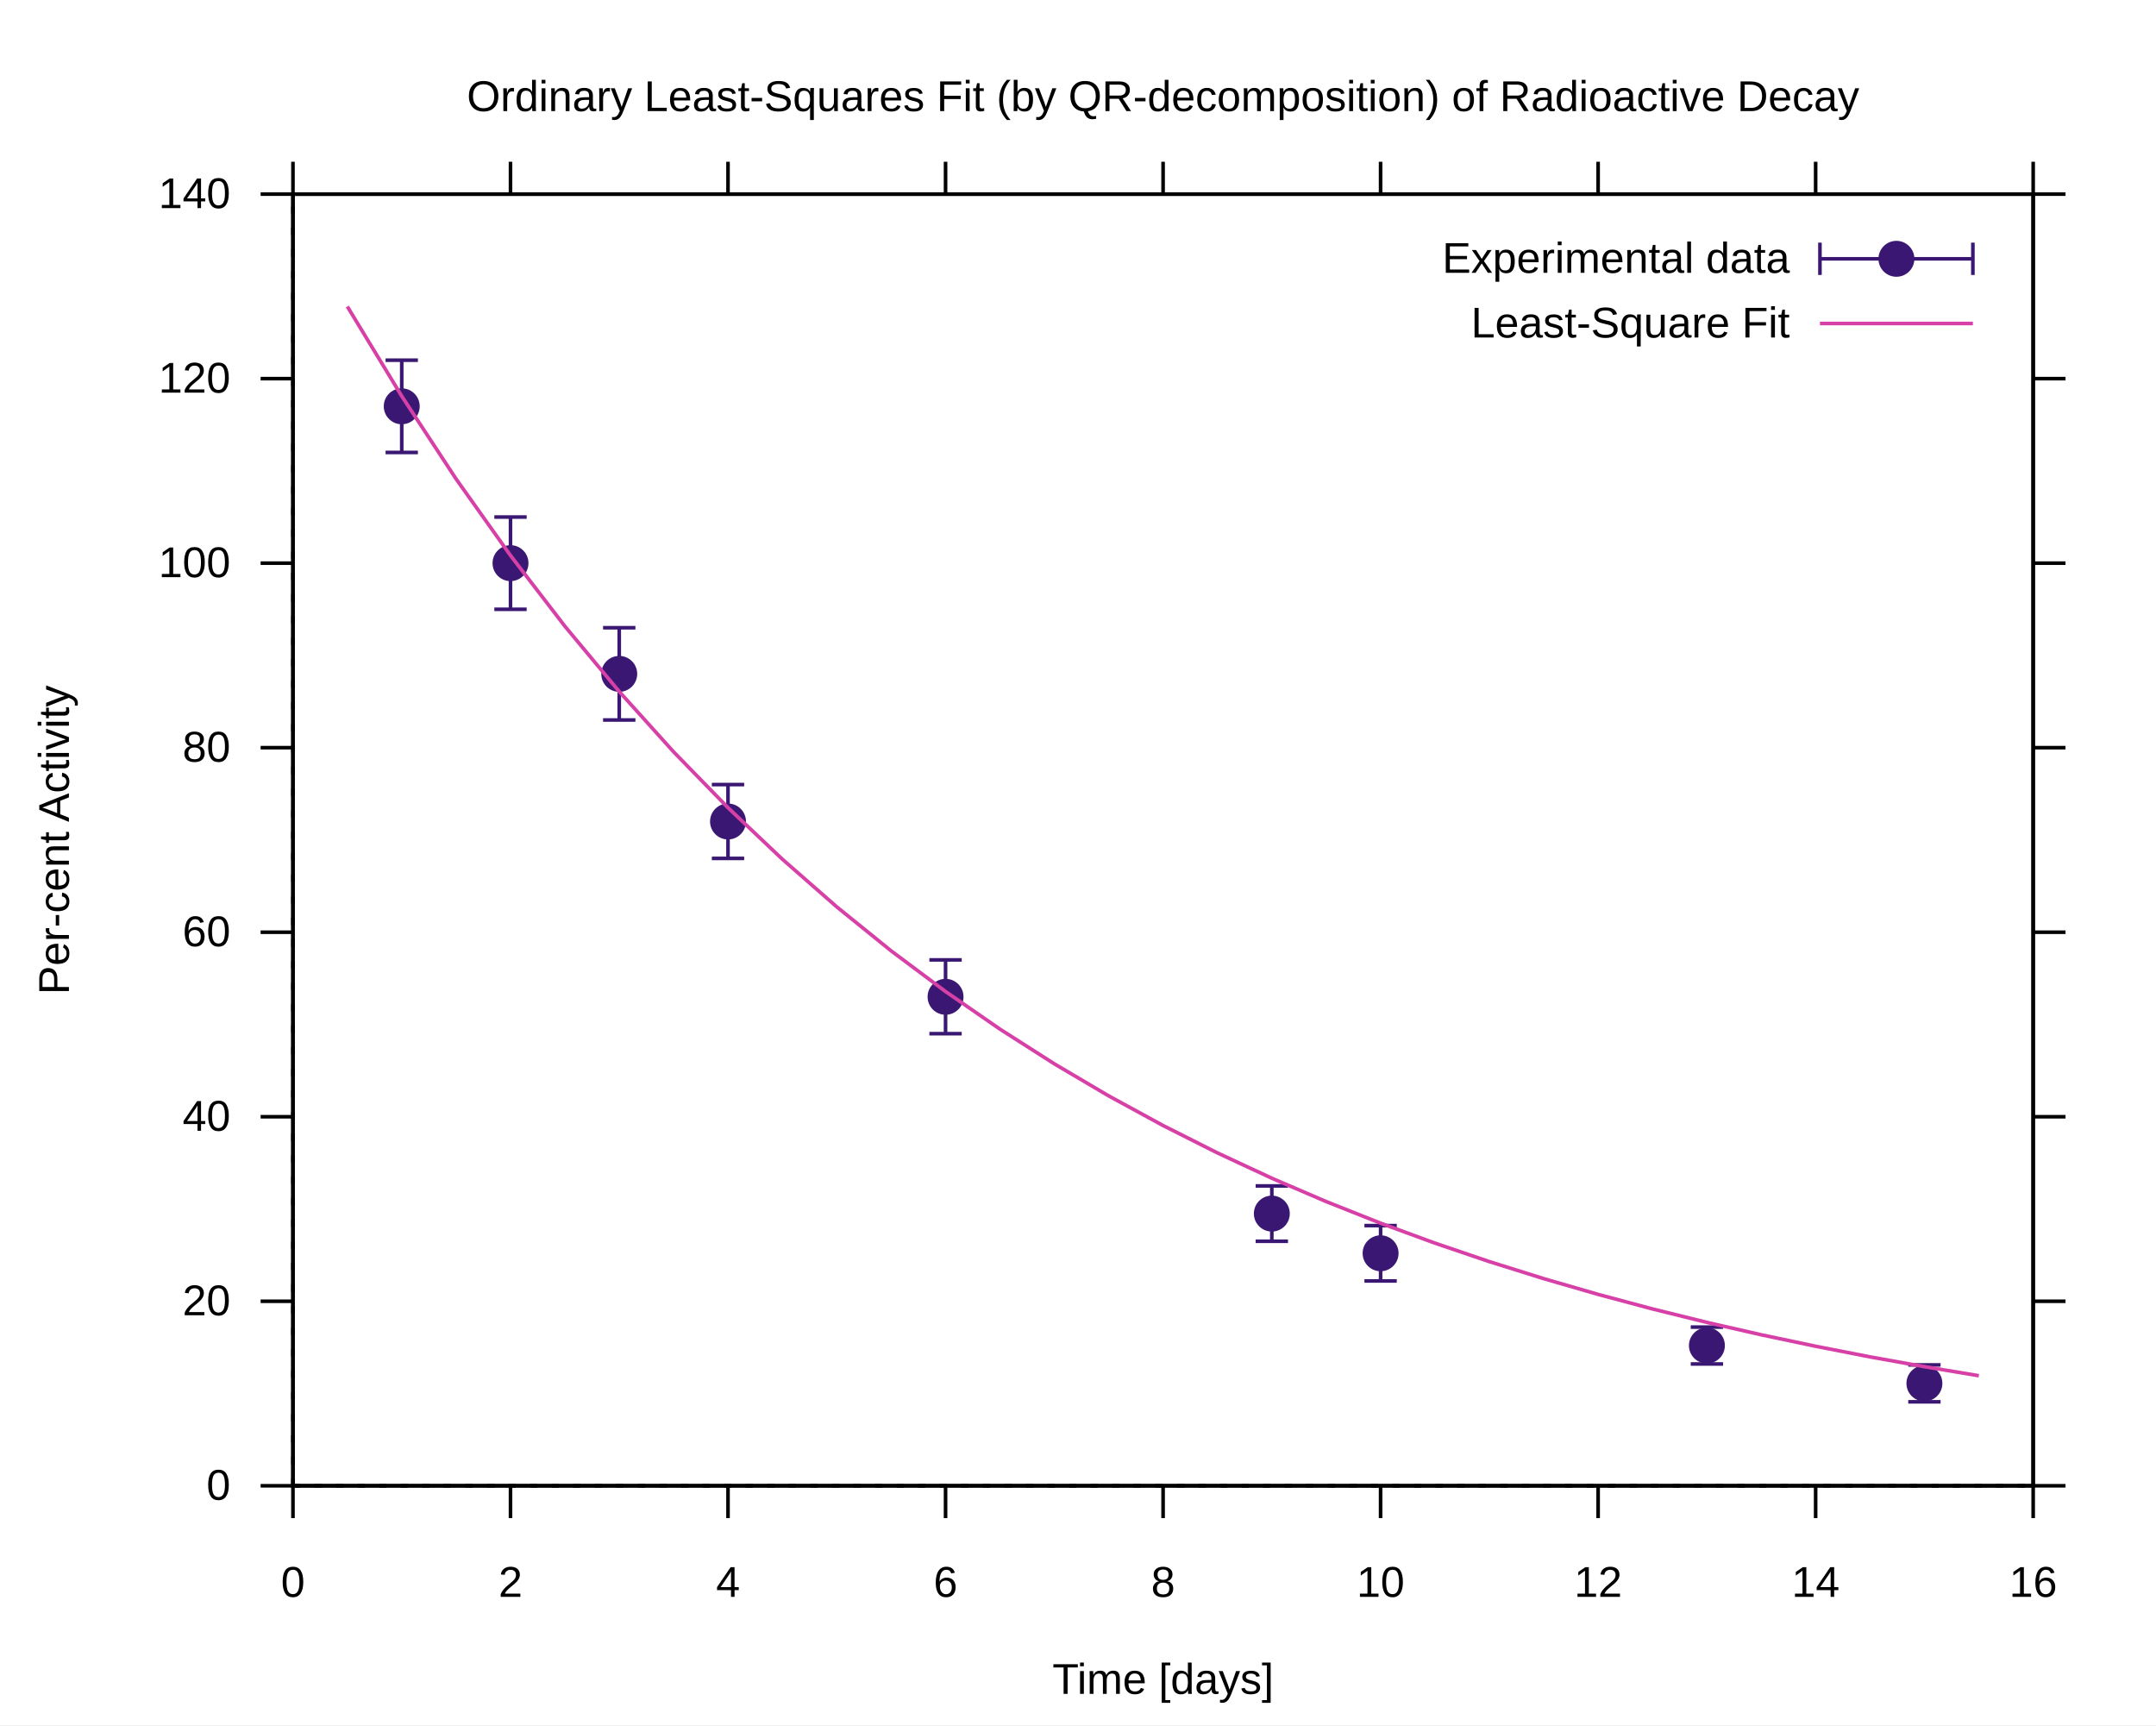
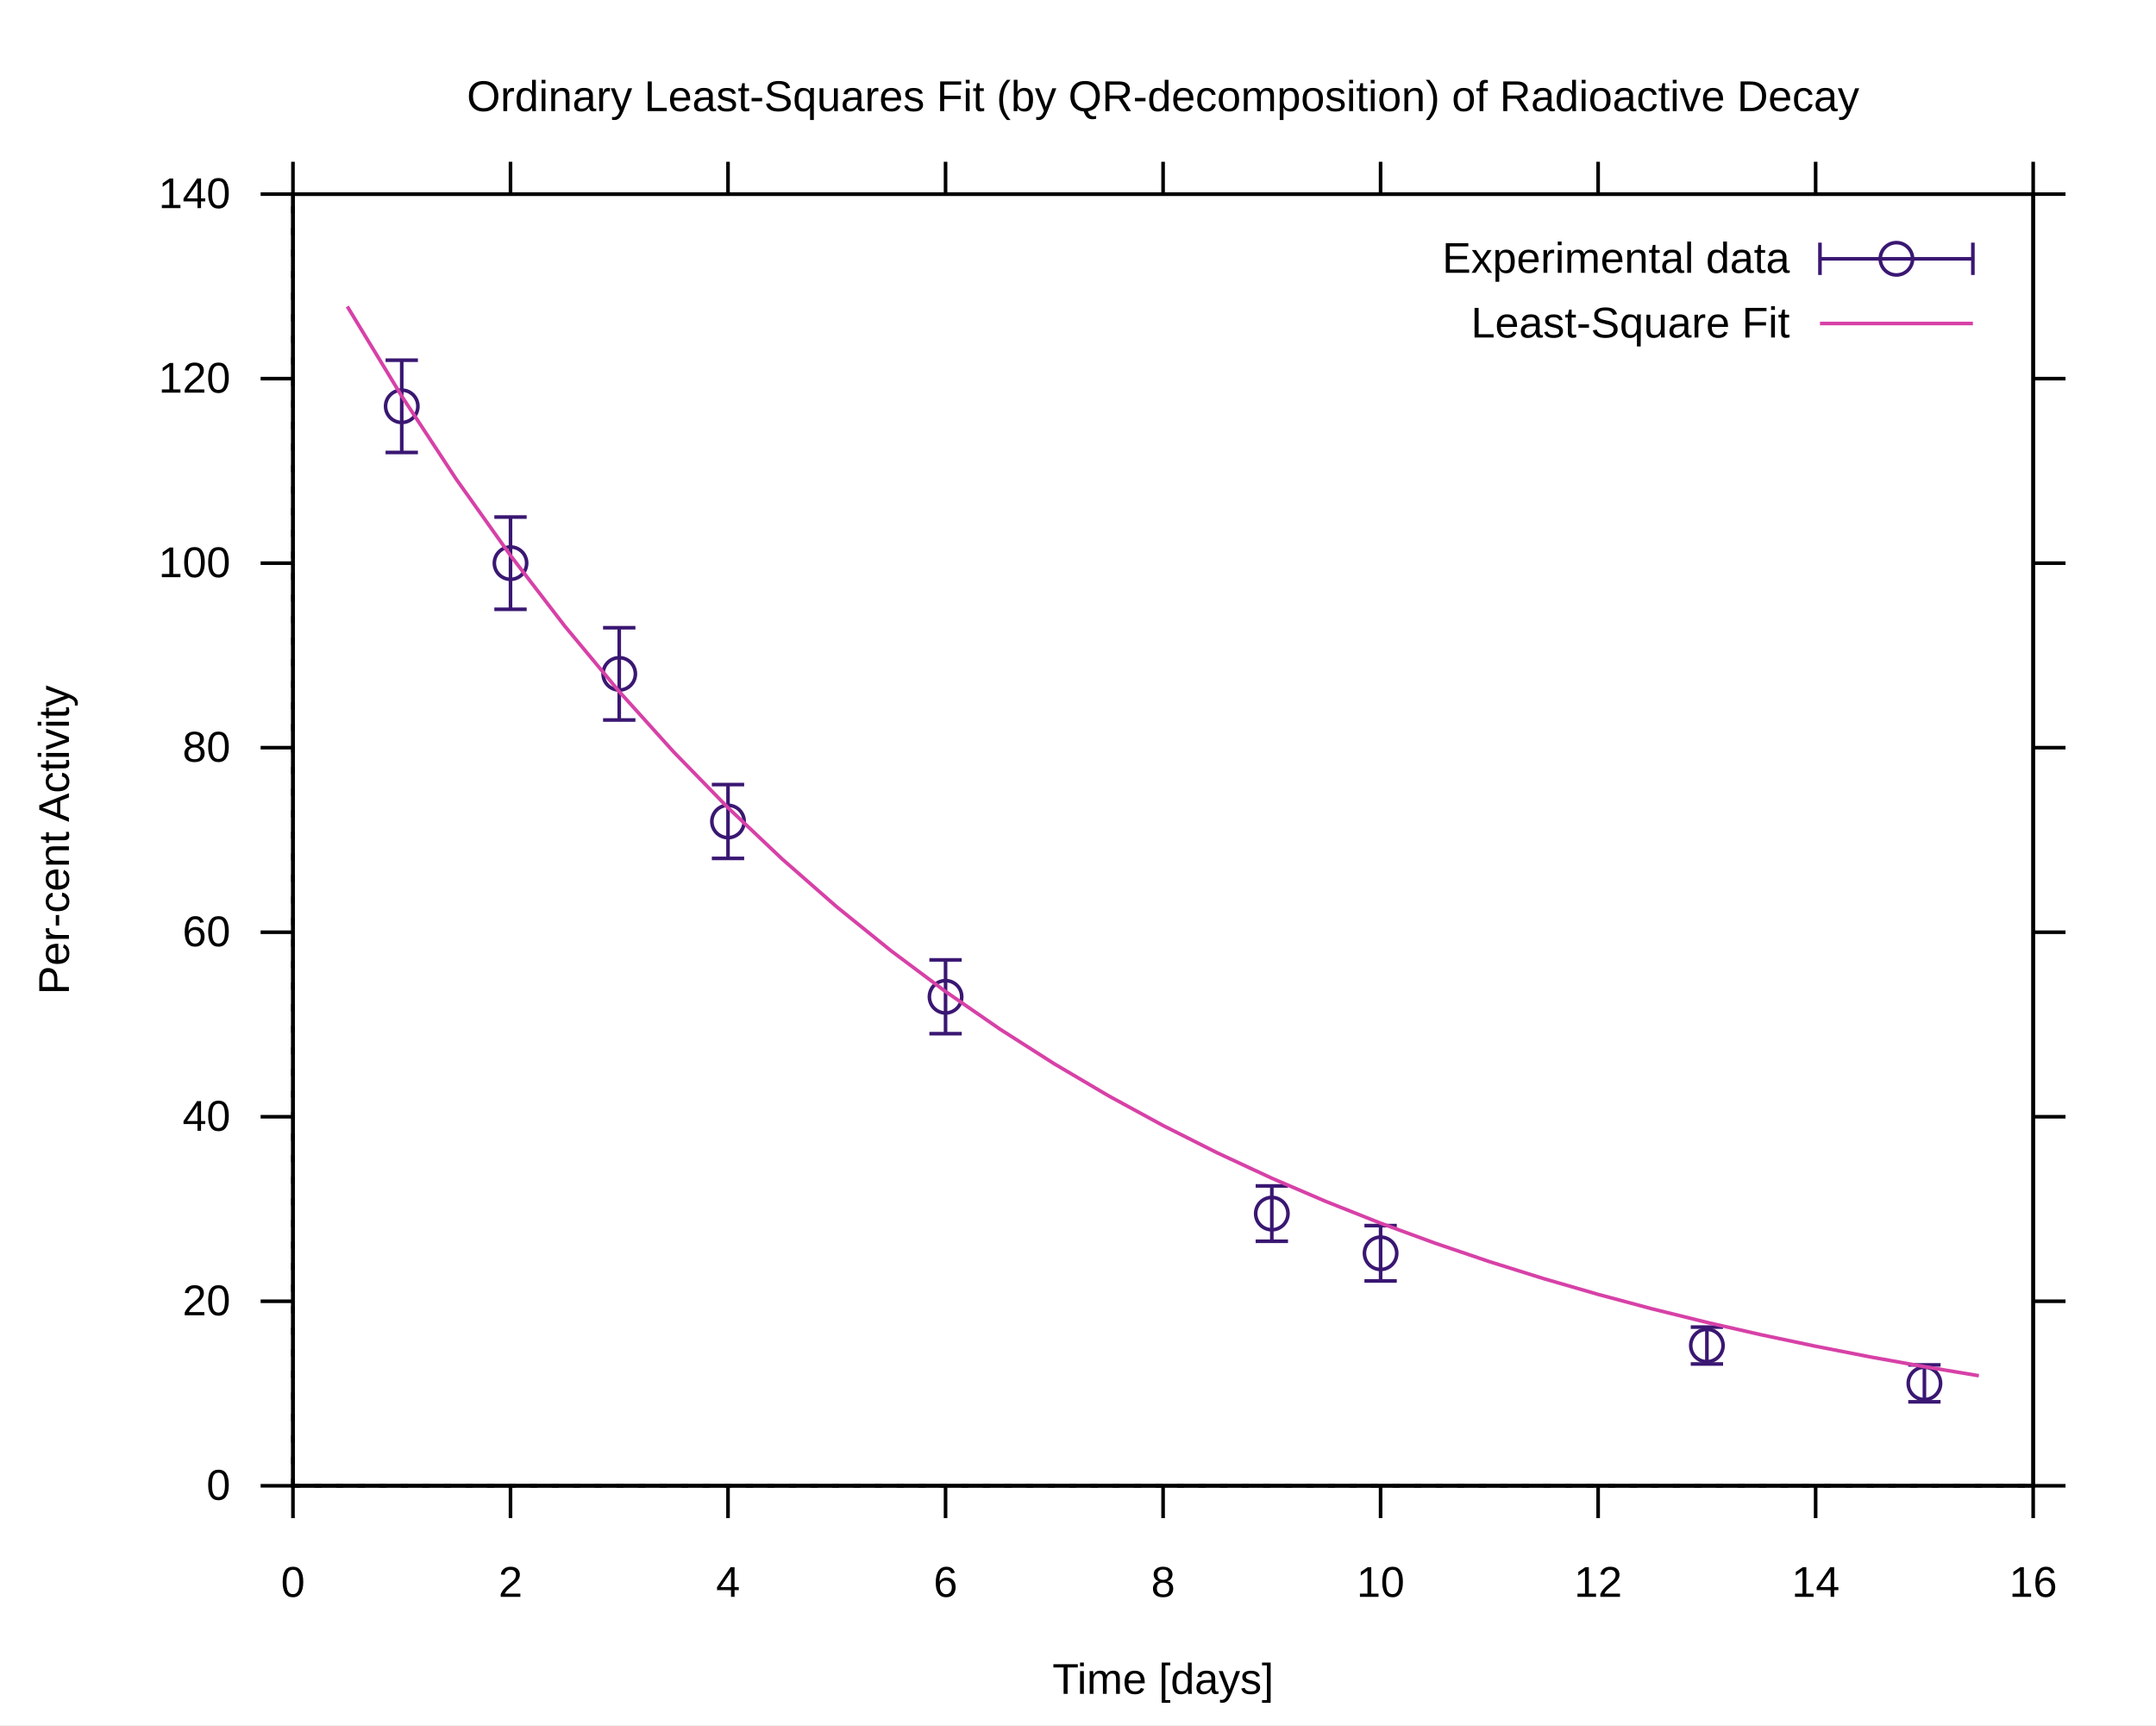
<svg xmlns="http://www.w3.org/2000/svg" xmlns:xlink="http://www.w3.org/1999/xlink" width="600" height="480" viewBox="0 0 600 480">
  <g id="gnuplot_canvas">
    <rect x="0" y="0" width="600" height="480" fill="#ffffff" />
    <defs>
      <circle id="gpDot" r="0.5" stroke-width="0.5" stroke="currentColor" />
      <path id="gpPt0" stroke-width="0.222" stroke="currentColor" d="M-1,0 h2 M0,-1 v2" />
      <path id="gpPt1" stroke-width="0.222" stroke="currentColor" d="M-1,-1 L1,1 M1,-1 L-1,1" />
      <path id="gpPt2" stroke-width="0.222" stroke="currentColor" d="M-1,0 L1,0 M0,-1 L0,1 M-1,-1 L1,1 M-1,1 L1,-1" />
      <rect id="gpPt3" stroke-width="0.222" stroke="currentColor" x="-1" y="-1" width="2" height="2" />
      <rect id="gpPt4" stroke-width="0.222" stroke="currentColor" fill="currentColor" x="-1" y="-1" width="2" height="2" />
      <circle id="gpPt5" stroke-width="0.222" stroke="currentColor" cx="0" cy="0" r="1" />
      <use xlink:href="#gpPt5" id="gpPt6" fill="currentColor" stroke="none" />
      <path id="gpPt7" stroke-width="0.222" stroke="currentColor" d="M0,-1.33 L-1.33,0.67 L1.33,0.67 z" />
      <use xlink:href="#gpPt7" id="gpPt8" fill="currentColor" stroke="none" />
      <use xlink:href="#gpPt7" id="gpPt9" stroke="currentColor" transform="rotate(180)" />
      <use xlink:href="#gpPt9" id="gpPt10" fill="currentColor" stroke="none" />
      <use xlink:href="#gpPt3" id="gpPt11" stroke="currentColor" transform="rotate(45)" />
      <use xlink:href="#gpPt11" id="gpPt12" fill="currentColor" stroke="none" />
      <path id="gpPt13" stroke-width="0.222" stroke="currentColor" d="M0,1.330 L1.265,0.411 L0.782,-1.067 L-0.782,-1.076 L-1.265,0.411 z" />
      <use xlink:href="#gpPt13" id="gpPt14" fill="currentColor" stroke="none" />
      <filter id="textbox" filterUnits="objectBoundingBox" x="0" y="0" height="1" width="1">
        <feFlood flood-color="#FFFFFF" flood-opacity="1" result="bgnd" />
        <feComposite in="SourceGraphic" in2="bgnd" operator="atop" />
      </filter>
      <filter id="greybox" filterUnits="objectBoundingBox" x="0" y="0" height="1" width="1">
        <feFlood flood-color="lightgrey" flood-opacity="1" result="grey" />
        <feComposite in="SourceGraphic" in2="grey" operator="atop" />
      </filter>
    </defs>
    <g fill="none" color="#FFFFFF" stroke="currentColor" stroke-width="1.00" stroke-linecap="butt" stroke-linejoin="miter">
</g>
    <g fill="none" color="black" stroke="currentColor" stroke-width="1.00" stroke-linecap="butt" stroke-linejoin="miter">
      <path stroke="black" d="M81.53,413.40 L72.53,413.40 M565.82,413.40 L574.82,413.40  " />
      <g transform="translate(64.14,417.30)" stroke="none" fill="black" font-family="Arial" font-size="12.00" text-anchor="end">
        <text>
          <tspan font-family="Arial"> 0</tspan>
        </text>
      </g>
    </g>
    <g fill="none" color="black" stroke="currentColor" stroke-width="1.00" stroke-linecap="butt" stroke-linejoin="miter">
      <path stroke="black" d="M81.53,362.06 L72.53,362.06 M565.82,362.06 L574.82,362.06  " />
      <g transform="translate(64.14,365.96)" stroke="none" fill="black" font-family="Arial" font-size="12.00" text-anchor="end">
        <text>
          <tspan font-family="Arial"> 20</tspan>
        </text>
      </g>
    </g>
    <g fill="none" color="black" stroke="currentColor" stroke-width="1.00" stroke-linecap="butt" stroke-linejoin="miter">
      <path stroke="black" d="M81.53,310.72 L72.53,310.72 M565.82,310.72 L574.82,310.72  " />
      <g transform="translate(64.14,314.62)" stroke="none" fill="black" font-family="Arial" font-size="12.00" text-anchor="end">
        <text>
          <tspan font-family="Arial"> 40</tspan>
        </text>
      </g>
    </g>
    <g fill="none" color="black" stroke="currentColor" stroke-width="1.00" stroke-linecap="butt" stroke-linejoin="miter">
      <path stroke="black" d="M81.53,259.38 L72.53,259.38 M565.82,259.38 L574.82,259.38  " />
      <g transform="translate(64.14,263.28)" stroke="none" fill="black" font-family="Arial" font-size="12.00" text-anchor="end">
        <text>
          <tspan font-family="Arial"> 60</tspan>
        </text>
      </g>
    </g>
    <g fill="none" color="black" stroke="currentColor" stroke-width="1.00" stroke-linecap="butt" stroke-linejoin="miter">
      <path stroke="black" d="M81.53,208.03 L72.53,208.03 M565.82,208.03 L574.82,208.03  " />
      <g transform="translate(64.14,211.93)" stroke="none" fill="black" font-family="Arial" font-size="12.00" text-anchor="end">
        <text>
          <tspan font-family="Arial"> 80</tspan>
        </text>
      </g>
    </g>
    <g fill="none" color="black" stroke="currentColor" stroke-width="1.00" stroke-linecap="butt" stroke-linejoin="miter">
      <path stroke="black" d="M81.53,156.69 L72.53,156.69 M565.82,156.69 L574.82,156.69  " />
      <g transform="translate(64.14,160.59)" stroke="none" fill="black" font-family="Arial" font-size="12.00" text-anchor="end">
        <text>
          <tspan font-family="Arial"> 100</tspan>
        </text>
      </g>
    </g>
    <g fill="none" color="black" stroke="currentColor" stroke-width="1.00" stroke-linecap="butt" stroke-linejoin="miter">
      <path stroke="black" d="M81.53,105.35 L72.53,105.35 M565.82,105.35 L574.82,105.35  " />
      <g transform="translate(64.14,109.25)" stroke="none" fill="black" font-family="Arial" font-size="12.00" text-anchor="end">
        <text>
          <tspan font-family="Arial"> 120</tspan>
        </text>
      </g>
    </g>
    <g fill="none" color="black" stroke="currentColor" stroke-width="1.00" stroke-linecap="butt" stroke-linejoin="miter">
      <path stroke="black" d="M81.53,54.01 L72.53,54.01 M565.82,54.01 L574.82,54.01  " />
      <g transform="translate(64.14,57.91)" stroke="none" fill="black" font-family="Arial" font-size="12.00" text-anchor="end">
        <text>
          <tspan font-family="Arial"> 140</tspan>
        </text>
      </g>
    </g>
    <g fill="none" color="black" stroke="currentColor" stroke-width="1.00" stroke-linecap="butt" stroke-linejoin="miter">
      <path stroke="black" d="M81.53,413.40 L81.53,422.40 M81.53,54.01 L81.53,45.01  " />
      <g transform="translate(81.53,444.30)" stroke="none" fill="black" font-family="Arial" font-size="12.00" text-anchor="middle">
        <text>
          <tspan font-family="Arial"> 0</tspan>
        </text>
      </g>
    </g>
    <g fill="none" color="black" stroke="currentColor" stroke-width="1.00" stroke-linecap="butt" stroke-linejoin="miter">
      <path stroke="black" d="M142.07,413.40 L142.07,422.40 M142.07,54.01 L142.07,45.01  " />
      <g transform="translate(142.07,444.30)" stroke="none" fill="black" font-family="Arial" font-size="12.00" text-anchor="middle">
        <text>
          <tspan font-family="Arial"> 2</tspan>
        </text>
      </g>
    </g>
    <g fill="none" color="black" stroke="currentColor" stroke-width="1.00" stroke-linecap="butt" stroke-linejoin="miter">
      <path stroke="black" d="M202.60,413.40 L202.60,422.40 M202.60,54.01 L202.60,45.01  " />
      <g transform="translate(202.60,444.30)" stroke="none" fill="black" font-family="Arial" font-size="12.00" text-anchor="middle">
        <text>
          <tspan font-family="Arial"> 4</tspan>
        </text>
      </g>
    </g>
    <g fill="none" color="black" stroke="currentColor" stroke-width="1.00" stroke-linecap="butt" stroke-linejoin="miter">
      <path stroke="black" d="M263.14,413.40 L263.14,422.40 M263.14,54.01 L263.14,45.01  " />
      <g transform="translate(263.14,444.30)" stroke="none" fill="black" font-family="Arial" font-size="12.00" text-anchor="middle">
        <text>
          <tspan font-family="Arial"> 6</tspan>
        </text>
      </g>
    </g>
    <g fill="none" color="black" stroke="currentColor" stroke-width="1.00" stroke-linecap="butt" stroke-linejoin="miter">
      <path stroke="black" d="M323.68,413.40 L323.68,422.40 M323.68,54.01 L323.68,45.01  " />
      <g transform="translate(323.68,444.30)" stroke="none" fill="black" font-family="Arial" font-size="12.00" text-anchor="middle">
        <text>
          <tspan font-family="Arial"> 8</tspan>
        </text>
      </g>
    </g>
    <g fill="none" color="black" stroke="currentColor" stroke-width="1.00" stroke-linecap="butt" stroke-linejoin="miter">
      <path stroke="black" d="M384.21,413.40 L384.21,422.40 M384.21,54.01 L384.21,45.01  " />
      <g transform="translate(384.21,444.30)" stroke="none" fill="black" font-family="Arial" font-size="12.00" text-anchor="middle">
        <text>
          <tspan font-family="Arial"> 10</tspan>
        </text>
      </g>
    </g>
    <g fill="none" color="black" stroke="currentColor" stroke-width="1.00" stroke-linecap="butt" stroke-linejoin="miter">
      <path stroke="black" d="M444.75,413.40 L444.75,422.40 M444.75,54.01 L444.75,45.01  " />
      <g transform="translate(444.75,444.30)" stroke="none" fill="black" font-family="Arial" font-size="12.00" text-anchor="middle">
        <text>
          <tspan font-family="Arial"> 12</tspan>
        </text>
      </g>
    </g>
    <g fill="none" color="black" stroke="currentColor" stroke-width="1.00" stroke-linecap="butt" stroke-linejoin="miter">
      <path stroke="black" d="M505.28,413.40 L505.28,422.40 M505.28,54.01 L505.28,45.01  " />
      <g transform="translate(505.28,444.30)" stroke="none" fill="black" font-family="Arial" font-size="12.00" text-anchor="middle">
        <text>
          <tspan font-family="Arial"> 14</tspan>
        </text>
      </g>
    </g>
    <g fill="none" color="black" stroke="currentColor" stroke-width="1.00" stroke-linecap="butt" stroke-linejoin="miter">
      <path stroke="black" d="M565.82,413.40 L565.82,422.40 M565.82,54.01 L565.82,45.01  " />
      <g transform="translate(565.82,444.30)" stroke="none" fill="black" font-family="Arial" font-size="12.00" text-anchor="middle">
        <text>
          <tspan font-family="Arial"> 16</tspan>
        </text>
      </g>
    </g>
    <g fill="none" color="black" stroke="currentColor" stroke-width="1.00" stroke-linecap="butt" stroke-linejoin="miter">
</g>
    <g fill="none" color="gray" stroke="currentColor" stroke-width="1.00" stroke-linecap="butt" stroke-linejoin="miter">
      <path stroke="black" stroke-dasharray="2,4" d="M81.53,413.40 L565.82,413.40  " />
    </g>
    <g fill="none" color="gray" stroke="currentColor" stroke-width="1.00" stroke-linecap="butt" stroke-linejoin="miter">
      <path stroke="black" stroke-dasharray="2,4" d="M81.53,413.40 L81.53,54.01  " />
    </g>
    <g fill="none" color="black" stroke="currentColor" stroke-width="1.00" stroke-linecap="butt" stroke-linejoin="miter">
      <path stroke="black" d="M81.53,54.01 L81.53,413.40 L565.82,413.40 L565.82,54.01 L81.53,54.01 Z  " />
    </g>
    <g fill="none" color="black" stroke="currentColor" stroke-width="1.00" stroke-linecap="butt" stroke-linejoin="miter">
      <g transform="translate(19.18,233.71) rotate(270)" stroke="none" fill="black" font-family="Arial" font-size="12.00" text-anchor="middle">
        <text>
          <tspan font-family="Arial">Per-cent Activity</tspan>
        </text>
      </g>
    </g>
    <g fill="none" color="black" stroke="currentColor" stroke-width="1.00" stroke-linecap="butt" stroke-linejoin="miter">
      <g transform="translate(323.67,471.30)" stroke="none" fill="black" font-family="Arial" font-size="12.00" text-anchor="middle">
        <text>
          <tspan font-family="Arial">Time [days]</tspan>
        </text>
      </g>
    </g>
    <g fill="none" color="black" stroke="currentColor" stroke-width="1.00" stroke-linecap="butt" stroke-linejoin="miter">
</g>
    <g id="gnuplot_plot_1">
      <g fill="none" color="black" stroke="currentColor" stroke-width="1.00" stroke-linecap="butt" stroke-linejoin="miter">
        <g transform="translate(498.09,75.91)" stroke="none" fill="black" font-family="Arial" font-size="12.00" text-anchor="end">
          <text>
            <tspan font-family="Arial">Experimental data</tspan>
          </text>
        </g>
      </g>
      <g fill="none" color="black" stroke="currentColor" stroke-width="1.00" stroke-linecap="butt" stroke-linejoin="miter">
        <path stroke="rgb( 58,  23, 114)" d="M506.48,72.01 L549.04,72.01 M506.48,67.51 L506.48,76.51 M549.04,67.51 L549.04,76.51 M111.80,125.89 L111.80,100.22   M107.30,125.89 L116.30,125.89 M107.30,100.22 L116.30,100.22 M142.07,169.53 L142.07,143.86 M137.57,169.53 L146.57,169.53   M137.57,143.86 L146.57,143.86 M172.33,200.33 L172.33,174.66 M167.83,200.33 L176.83,200.33 M167.83,174.66 L176.83,174.66   M202.60,238.84 L202.60,218.30 M198.10,238.84 L207.10,238.84 M198.10,218.30 L207.10,218.30 M263.14,287.61 L263.14,267.08   M258.64,287.61 L267.64,287.61 M258.64,267.08 L267.64,267.08 M353.94,345.37 L353.94,329.97 M349.44,345.37 L358.44,345.37   M349.44,329.97 L358.44,329.97 M384.21,356.41 L384.21,341.01 M379.71,356.41 L388.71,356.41 M379.71,341.01 L388.71,341.01   M475.02,379.51 L475.02,369.25 M470.52,379.51 L479.52,379.51 M470.52,369.25 L479.52,369.25 M535.55,390.04 L535.55,379.77   M531.05,390.04 L540.05,390.04 M531.05,379.77 L540.05,379.77  " />
      </g>
      <g fill="none" color="black" stroke="currentColor" stroke-width="1.00" stroke-linecap="butt" stroke-linejoin="miter">
-         <use xlink:href="#gpPt6" transform="translate(111.80,113.05) scale(4.50)" color="rgb( 58,  23, 114)" />
-         <use xlink:href="#gpPt6" transform="translate(142.07,156.69) scale(4.50)" color="rgb( 58,  23, 114)" />
-         <use xlink:href="#gpPt6" transform="translate(172.33,187.50) scale(4.50)" color="rgb( 58,  23, 114)" />
-         <use xlink:href="#gpPt6" transform="translate(202.60,228.57) scale(4.50)" color="rgb( 58,  23, 114)" />
-         <use xlink:href="#gpPt6" transform="translate(263.14,277.35) scale(4.50)" color="rgb( 58,  23, 114)" />
-         <use xlink:href="#gpPt6" transform="translate(353.94,337.67) scale(4.50)" color="rgb( 58,  23, 114)" />
-         <use xlink:href="#gpPt6" transform="translate(384.21,348.71) scale(4.50)" color="rgb( 58,  23, 114)" />
-         <use xlink:href="#gpPt6" transform="translate(475.02,374.38) scale(4.50)" color="rgb( 58,  23, 114)" />
-         <use xlink:href="#gpPt6" transform="translate(535.55,384.91) scale(4.50)" color="rgb( 58,  23, 114)" />
-         <use xlink:href="#gpPt6" transform="translate(527.76,72.01) scale(4.50)" color="rgb( 58,  23, 114)" />
+         <use xlink:href="#gpPt5" transform="translate(111.80,113.05) scale(4.50)" color="rgb( 58,  23, 114)" />
+         <use xlink:href="#gpPt5" transform="translate(142.07,156.69) scale(4.50)" color="rgb( 58,  23, 114)" />
+         <use xlink:href="#gpPt5" transform="translate(172.33,187.50) scale(4.50)" color="rgb( 58,  23, 114)" />
+         <use xlink:href="#gpPt5" transform="translate(202.60,228.57) scale(4.50)" color="rgb( 58,  23, 114)" />
+         <use xlink:href="#gpPt5" transform="translate(263.14,277.35) scale(4.50)" color="rgb( 58,  23, 114)" />
+         <use xlink:href="#gpPt5" transform="translate(353.94,337.67) scale(4.50)" color="rgb( 58,  23, 114)" />
+         <use xlink:href="#gpPt5" transform="translate(384.21,348.71) scale(4.50)" color="rgb( 58,  23, 114)" />
+         <use xlink:href="#gpPt5" transform="translate(475.02,374.38) scale(4.50)" color="rgb( 58,  23, 114)" />
+         <use xlink:href="#gpPt5" transform="translate(535.55,384.91) scale(4.50)" color="rgb( 58,  23, 114)" />
+         <use xlink:href="#gpPt5" transform="translate(527.76,72.01) scale(4.50)" color="rgb( 58,  23, 114)" />
      </g>
    </g>
    <g id="gnuplot_plot_2">
      <g fill="none" color="black" stroke="currentColor" stroke-width="1.00" stroke-linecap="butt" stroke-linejoin="miter">
        <g transform="translate(498.09,93.91)" stroke="none" fill="black" font-family="Arial" font-size="12.00" text-anchor="end">
          <text>
            <tspan font-family="Arial">Least-Square Fit</tspan>
          </text>
        </g>
      </g>
      <g fill="none" color="black" stroke="currentColor" stroke-width="1.00" stroke-linecap="butt" stroke-linejoin="miter">
        <path stroke="rgb(215,  65, 167)" d="M506.48,90.01 L549.04,90.01 M96.66,85.28 L111.80,110.22 L126.93,133.27 L142.07,154.56 L157.20,174.24 L172.33,192.42   L187.47,209.21 L202.60,224.74 L217.74,239.08 L232.87,252.33 L248.00,264.57 L263.14,275.88 L278.27,286.34 L293.41,296.00   L308.54,304.92 L323.68,313.17 L338.81,320.79 L353.94,327.83 L369.08,334.33 L384.21,340.34 L399.35,345.89 L414.48,351.03   L429.61,355.77 L444.75,360.15 L459.88,364.20 L475.02,367.94 L490.15,371.39 L505.28,374.58 L520.42,377.54 L535.55,380.26   L550.69,382.78  " />
      </g>
    </g>
    <g fill="none" color="#FFFFFF" stroke="rgb(215,  65, 167)" stroke-width="2.00" stroke-linecap="butt" stroke-linejoin="miter">
</g>
    <g fill="none" color="black" stroke="currentColor" stroke-width="2.00" stroke-linecap="butt" stroke-linejoin="miter">
</g>
    <g fill="none" color="black" stroke="black" stroke-width="1.00" stroke-linecap="butt" stroke-linejoin="miter">
</g>
    <g fill="none" color="black" stroke="currentColor" stroke-width="1.00" stroke-linecap="butt" stroke-linejoin="miter">
      <path stroke="black" d="M81.53,54.01 L81.53,413.40 L565.82,413.40 L565.82,54.01 L81.53,54.01 Z  " />
    </g>
    <g fill="none" color="black" stroke="currentColor" stroke-width="1.00" stroke-linecap="butt" stroke-linejoin="miter">
      <g transform="translate(323.67,30.91)" stroke="none" fill="black" font-family="Arial" font-size="12.00" text-anchor="middle">
        <text>
          <tspan font-family="Arial">Ordinary Least-Squares Fit (by QR-decomposition) of Radioactive Decay</tspan>
        </text>
      </g>
    </g>
    <g fill="none" color="black" stroke="currentColor" stroke-width="1.00" stroke-linecap="butt" stroke-linejoin="miter">
</g>
  </g>
</svg>
